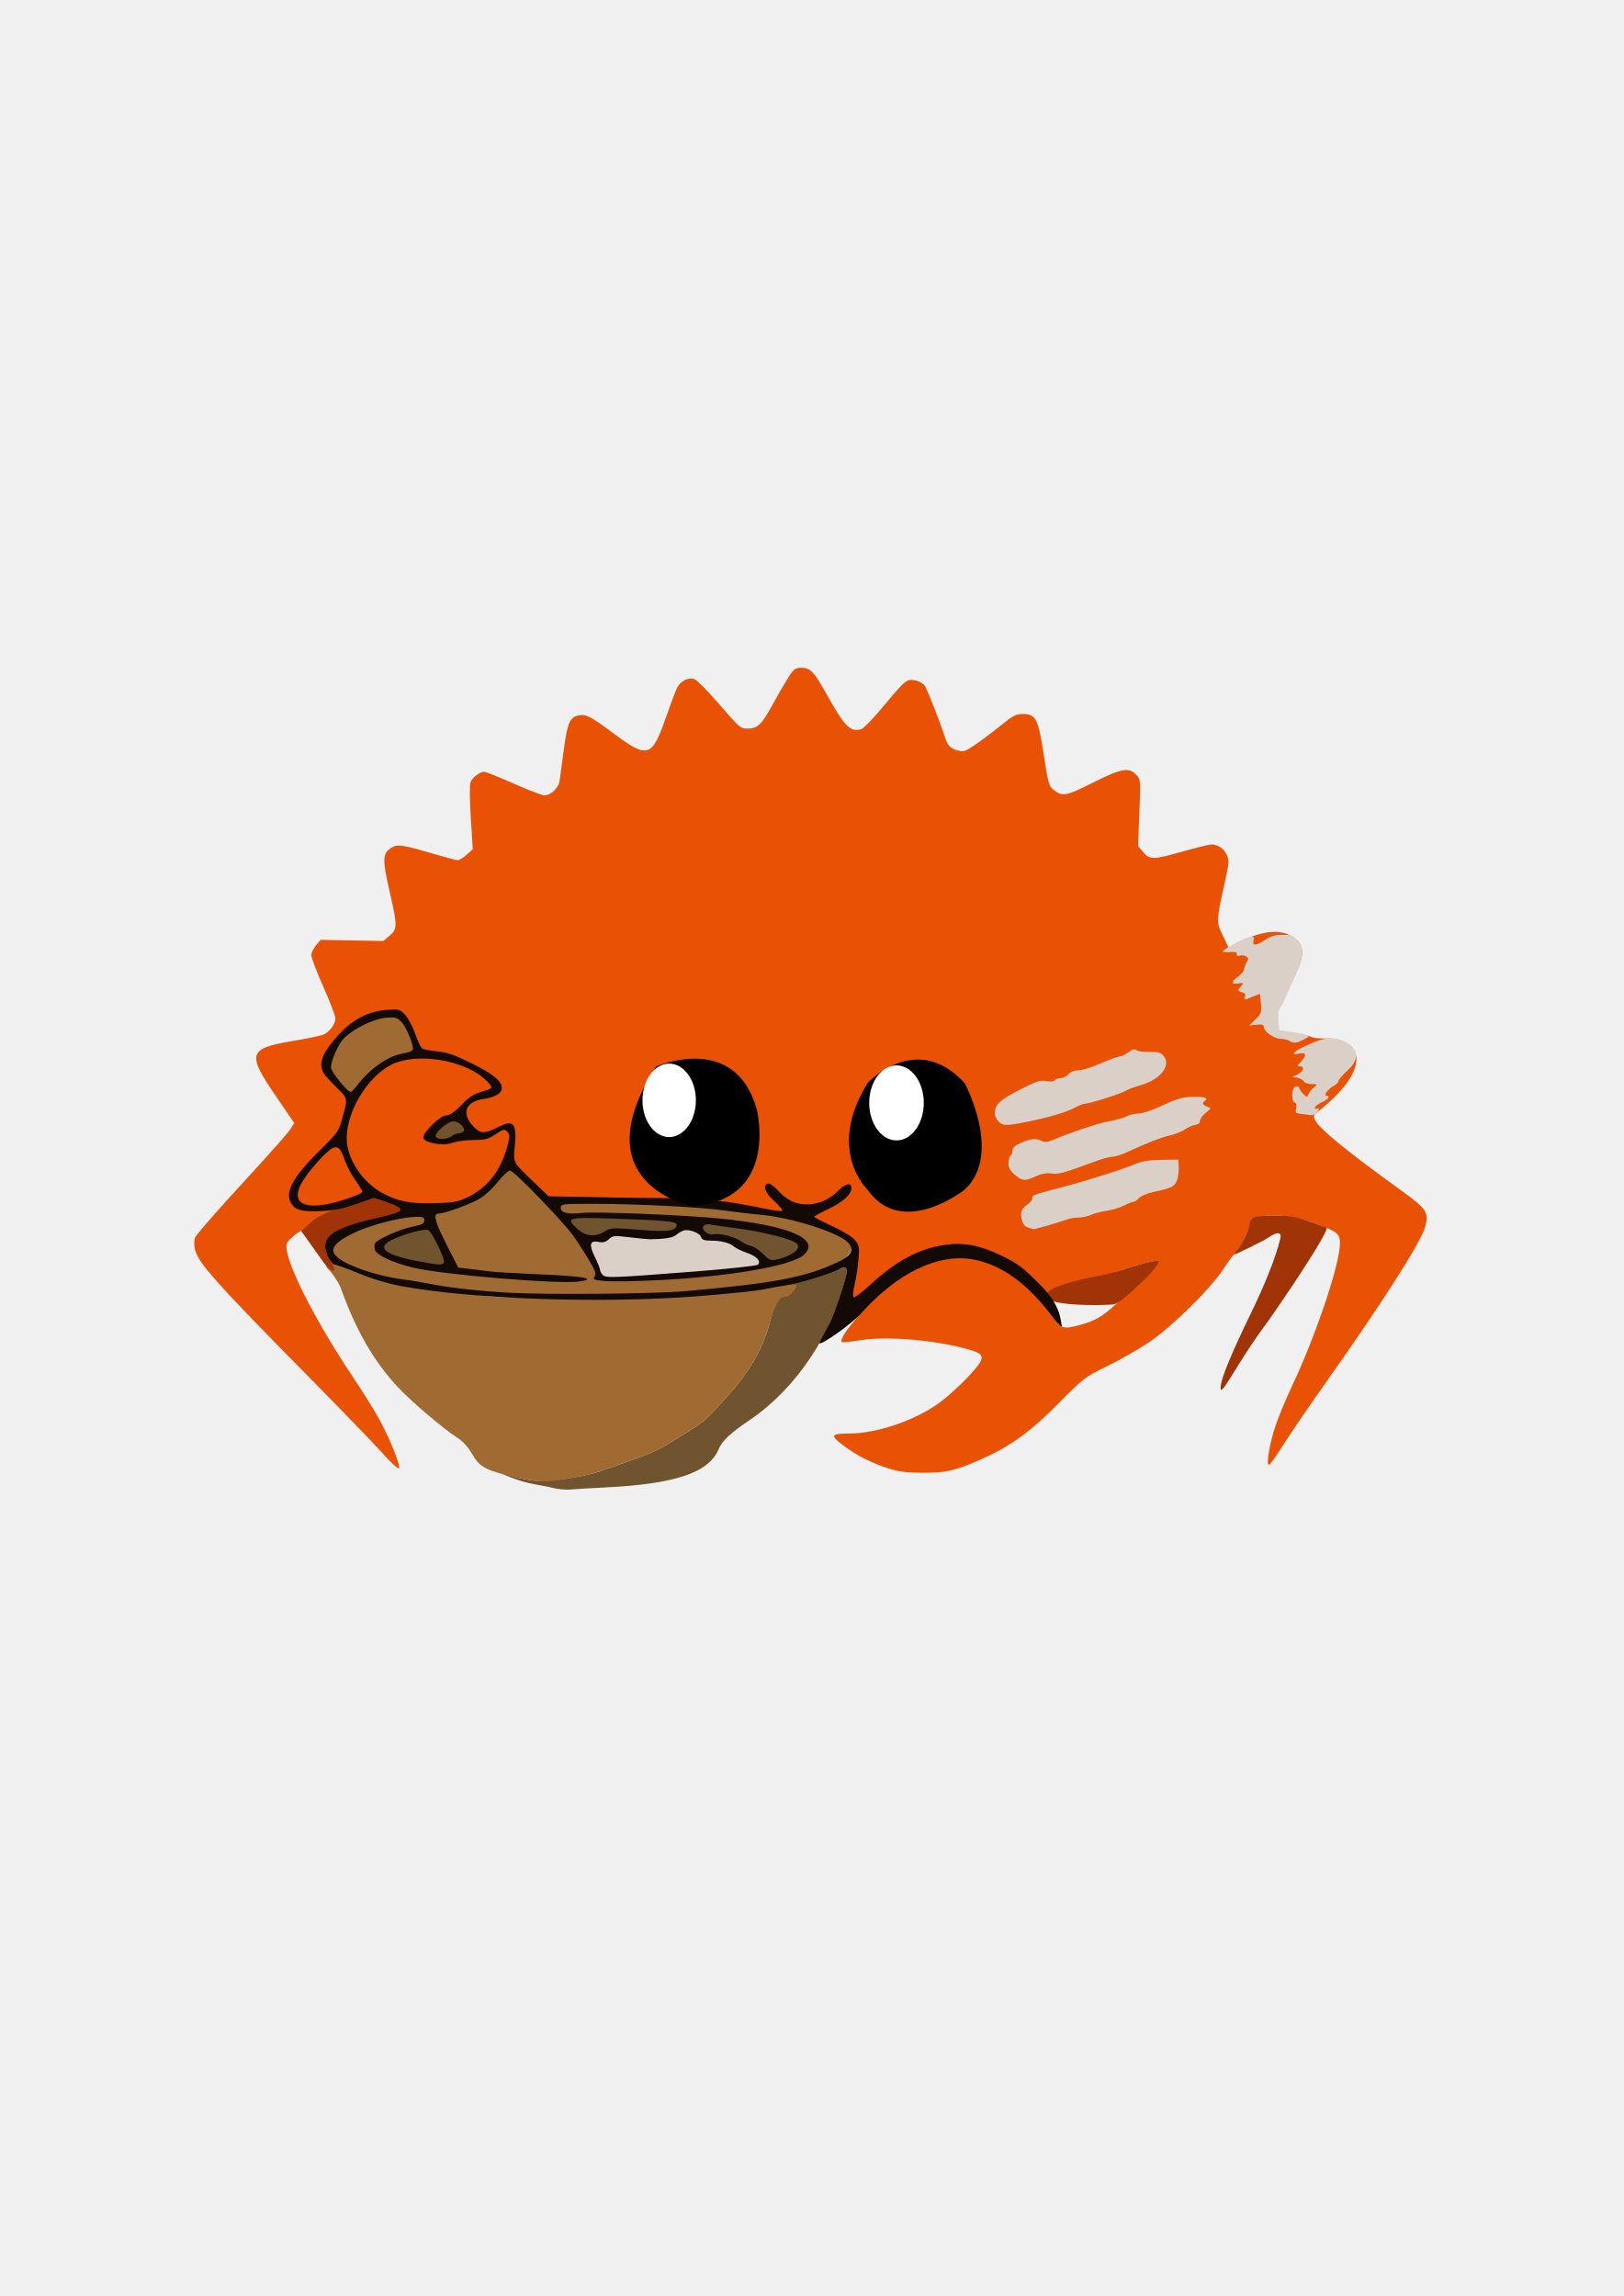
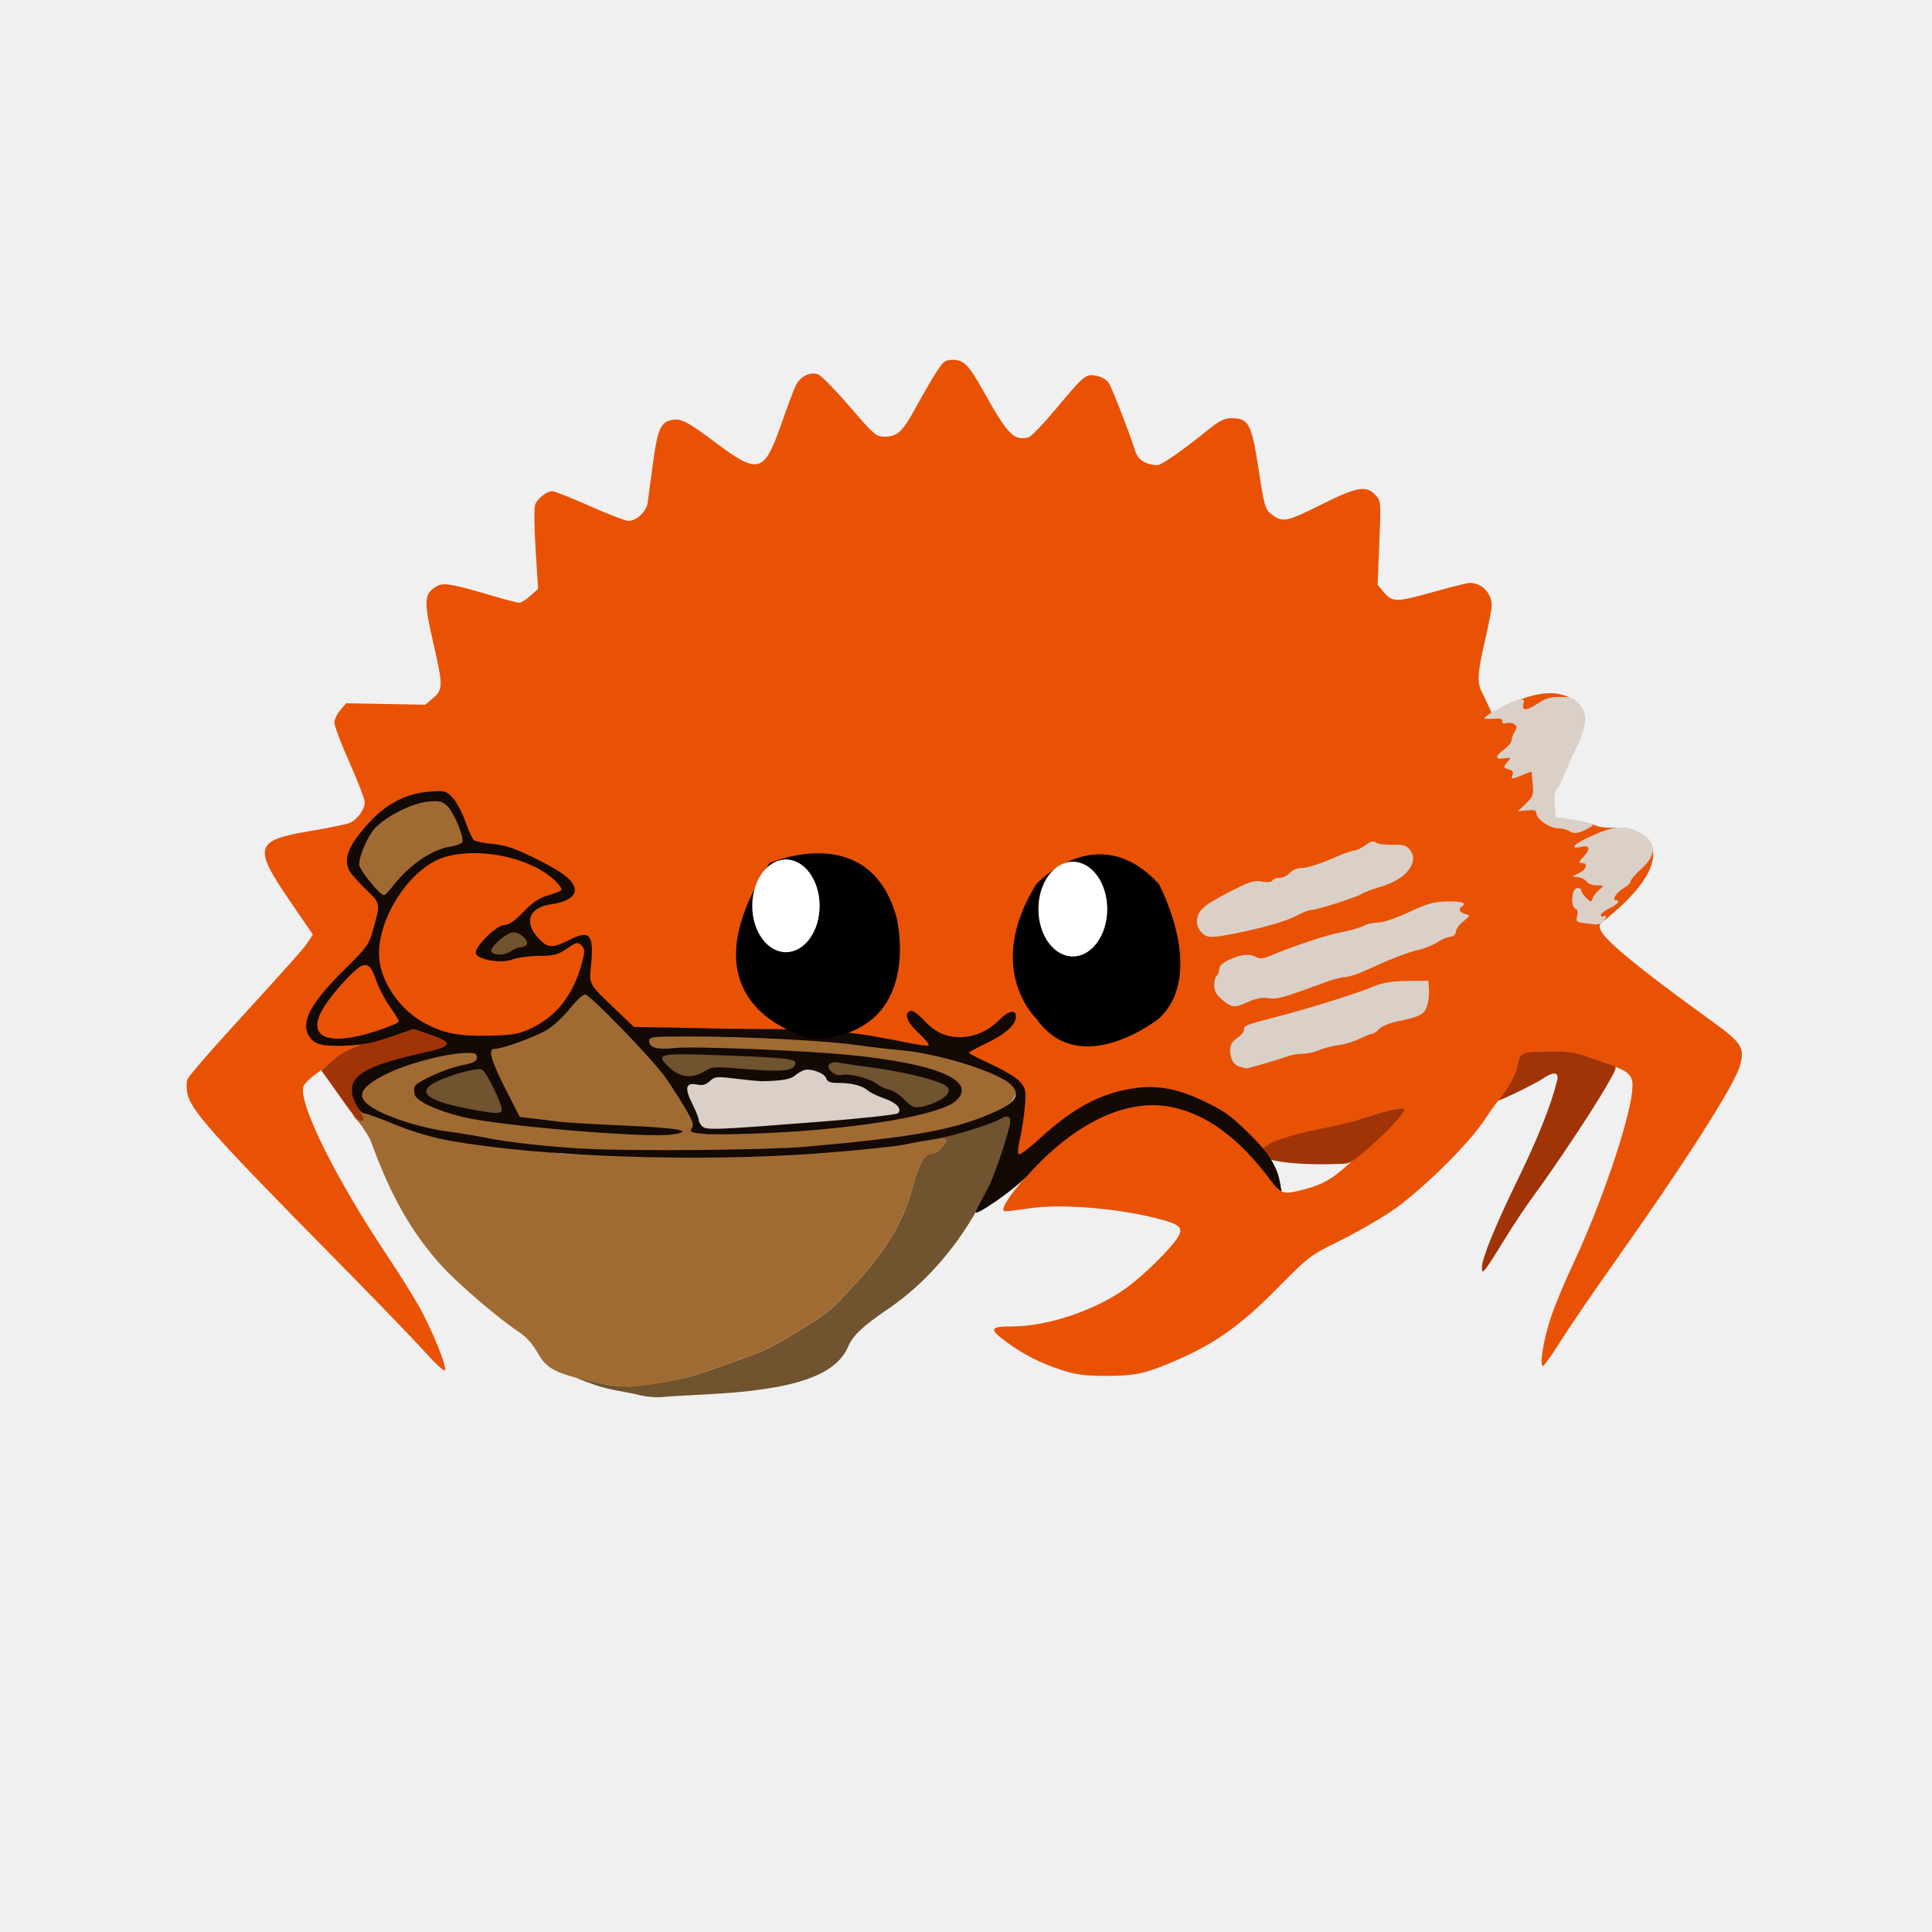
- <svg xmlns="http://www.w3.org/2000/svg" width="210mm" height="297mm" viewBox="0 0 210 297" version="1.1" id="svg1" xml:space="preserve">
+ <svg xmlns="http://www.w3.org/2000/svg" width="512px" height="512px" viewBox="6 49.5 198 198" version="1.1" id="svg1" xml:space="preserve">
  <defs id="defs1" />
  <g id="layer1">
    <g id="g1" transform="translate(0,-0.3307292)">
      <path style="display:inline;fill:#e95204" d="m 114.819,190.245 c -2.2,-0.719 -3.918,-1.59 -5.648,-2.863 -1.839,-1.353 -1.752,-1.613 0.535,-1.613 3.638,0 8.502,-1.629 11.69,-3.913 1.661,-1.191 4.448,-3.906 5.225,-5.089 0.647,-0.987 0.432,-1.341 -1.097,-1.801 -4.135,-1.244 -10.618,-1.836 -14.13,-1.29 -1.325,0.206 -2.455,0.329 -2.511,0.273 -0.711,-0.711 5.521,-7.4 8.573,-9.2 4.484,-2.646 8.934,-2.653 12.87,-0.02 2.492,1.666 4.134,3.292 5.572,5.516 1.305,2.018 1.482,2.086 3.813,1.465 1.837,-0.489 2.865,-1.076 4.462,-2.545 0.778,-0.716 2.292,-2.08 3.365,-3.032 1.073,-0.952 2.079,-1.969 2.235,-2.26 0.272,-0.508 0.24,-0.522 -0.801,-0.356 -0.596,0.095 -2.467,0.621 -4.156,1.169 -2.581,0.836 -5.444,2.268 -9.243,3.106 -0.418,0.092 -1.052,-0.77 -2.573,-2.19 -3.114,-2.908 -5.408,-4.149 -8.966,-4.187 -3.899,-0.042 -6.584,1.227 -10.413,4.433 -2.001,1.675 -3.754,3.261 -3.396,2.682 0.069,-0.112 0.193,-2.837 0.354,-4.047 0.456,-3.428 0.307,-2.841 -2.686,-5.12 -3.056,-2.327 -6.942,-1.798 -10.615,-2.654 0,0 -9.211,-0.91 -19.954,-1.222 l -6.361,-0.185 c -9.653,3.153 -25.296,-1.014 -31.909,4.119 -1.139,0.757 -1.88,1.434 -1.973,1.805 -0.453,1.804 3.452,9.619 8.754,17.521 0.968,1.442 2.319,3.598 3.002,4.79 1.394,2.431 3.039,6.46 2.753,6.744 -0.103,0.102 -1.056,-0.785 -2.119,-1.973 -1.062,-1.187 -5.146,-5.417 -9.074,-9.398 -12.671,-12.843 -14.882,-15.328 -15.214,-17.096 -0.09,-0.477 -0.075,-1.099 0.033,-1.381 0.107,-0.282 2.005,-2.498 4.217,-4.925 6.849,-7.512 7.685,-8.453 8.164,-9.189 l 0.465,-0.713 -2.352,-3.436 c -3.794,-5.543 -3.604,-6.217 2.02,-7.16 1.886,-0.316 3.715,-0.689 4.064,-0.829 0.796,-0.318 1.587,-1.374 1.587,-2.119 0,-0.312 -0.7,-2.143 -1.556,-4.07 -0.856,-1.926 -1.556,-3.767 -1.556,-4.091 0,-0.324 0.272,-0.906 0.605,-1.293 l 0.605,-0.704 4.05,0.075 4.05,0.075 0.806,-0.678 c 1.02,-0.858 1.023,-1.316 0.041,-5.57 -1.039,-4.499 -0.988,-5.187 0.442,-5.949 0.627,-0.334 1.642,-0.144 5.748,1.075 1.238,0.368 2.408,0.668 2.599,0.668 0.192,0 0.705,-0.318 1.14,-0.708 l 0.792,-0.708 -0.257,-4.034 c -0.144,-2.253 -0.162,-4.284 -0.042,-4.601 0.246,-0.647 1.187,-1.38 1.771,-1.38 0.217,0 1.935,0.685 3.817,1.521 1.882,0.837 3.664,1.522 3.959,1.524 0.834,0.004 1.842,-0.938 1.979,-1.85 0.067,-0.448 0.309,-2.243 0.537,-3.989 0.443,-3.387 0.772,-4.216 1.776,-4.469 1.043,-0.262 1.645,0.034 4.671,2.3 4.374,3.275 4.956,3.108 6.714,-1.918 0.615,-1.759 1.277,-3.529 1.471,-3.935 0.451,-0.94 1.489,-1.461 2.298,-1.154 0.33,0.125 1.789,1.613 3.243,3.305 2.469,2.874 2.703,3.077 3.558,3.077 1.324,0 1.858,-0.496 3.212,-2.984 0.665,-1.222 1.592,-2.823 2.06,-3.556 0.762,-1.195 0.944,-1.333 1.744,-1.333 1.103,0 1.639,0.542 3.069,3.106 2.553,4.575 3.184,5.227 4.679,4.836 0.263,-0.069 1.495,-1.341 2.737,-2.827 3.014,-3.607 3.114,-3.69 4.219,-3.482 0.516,0.097 1.055,0.408 1.262,0.729 0.347,0.538 2.026,4.845 2.678,6.871 0.234,0.727 0.532,1.068 1.162,1.331 0.466,0.195 1.053,0.28 1.306,0.191 0.63,-0.224 2.653,-1.653 4.749,-3.353 1.468,-1.191 1.912,-1.42 2.757,-1.42 1.692,0 2.01,0.619 2.718,5.286 0.545,3.595 0.672,4.055 1.241,4.502 1.189,0.935 1.576,0.868 5.085,-0.891 3.735,-1.872 4.676,-2.046 5.621,-1.041 0.587,0.624 0.59,0.664 0.417,4.924 l -0.174,4.294 0.666,0.791 c 0.855,1.016 1.277,1.008 5.193,-0.098 1.732,-0.489 3.349,-0.889 3.594,-0.889 1.238,0 2.252,1.066 2.245,2.361 -0.002,0.308 -0.345,2.038 -0.762,3.846 -0.96,4.155 -0.569,4.281 0.017,5.53 l 0.731,1.557 c -2.788,2.327 4.429,-3.971 8.342,-1.328 1.167,0.788 1.694,1.81 0.599,4.232 -0.555,1.227 -1.664,3.739 -2.419,5.133 -2.14,3.953 2.325,2.756 3.92,3.458 0.891,0.392 1.826,0.286 2.905,0.311 1.21,0.028 2.924,0.858 3.163,2.1 0.589,3.062 -3.93,6.529 -5.318,7.697 -0.287,0.241 -0.067,0.824 0.614,1.54 0.629,0.661 2.202,2.301 10.557,8.327 3.301,2.381 3.593,2.824 3.093,4.694 -0.526,1.965 -5.648,9.981 -13.114,20.52 -1.979,2.794 -4.333,6.248 -5.232,7.676 -0.898,1.428 -1.735,2.6 -1.859,2.603 -0.388,0.012 0.082,-2.789 0.848,-5.06 0.403,-1.195 1.38,-3.544 2.171,-5.22 2.845,-6.029 5.747,-14.457 6.122,-17.78 0.18,-1.597 -0.107,-1.997 -1.93,-2.692 -3.312,-1.261 -4.363,-1.499 -6.608,-1.499 -2.251,0 -3.043,0.286 -3.044,1.098 -3.6e-4,0.532 -1.429,3.336 -1.898,3.724 -0.25,0.207 -0.974,1.178 -1.608,2.159 -1.643,2.54 -6.752,7.539 -9.702,9.496 -1.327,0.88 -3.727,2.242 -5.334,3.027 -2.821,1.377 -3.034,1.541 -6.223,4.773 -3.714,3.763 -6.326,5.635 -10.265,7.353 -3.223,1.406 -4.324,1.648 -7.437,1.634 -2.018,-0.009 -3.026,-0.145 -4.396,-0.593 z" id="path6" />
      <path id="path20" style="display:inline;fill:#70532f;fill-opacity:1;stroke-width:0.283" d="M 58.641 145.383 C 57.909 145.383 56.116 146.958 56.373 147.374 C 56.626 147.784 57.822 147.729 58.416 147.28 C 58.687 147.075 59.109 146.907 59.353 146.907 C 59.597 146.907 59.873 146.786 59.964 146.637 C 60.216 146.23 59.323 145.383 58.641 145.383 z M 76.465 157.638 A 26.988 4.091 0 0 0 49.477 161.729 A 26.988 4.091 0 0 0 76.465 165.82 A 26.988 4.091 0 0 0 103.452 161.729 A 26.988 4.091 0 0 0 76.465 157.638 z M 108.276 163.628 C 104.132 165.569 110.092 162.777 108.276 163.628 z M 109.17 164.285 C 109.01 164.283 108.798 164.362 108.54 164.527 C 107.773 165.015 103.185 166.283 101.588 166.549 C 100.432 166.742 100.318 168.867 99.456 171.799 C 98.471 175.151 96.819 177.929 93.918 181.113 C 90.999 184.317 91.148 184.193 87.634 186.359 C 84.951 188.012 84.309 188.312 81.036 189.44 C 79.919 189.825 78.387 190.364 77.632 190.637 C 76.126 191.184 73.078 191.672 71.778 191.781 C 70.187 191.915 69.457 192.082 67.066 191.488 C 65.983 191.219 63.25 190.432 66.907 191.742 C 68.496 192.311 70.529 192.536 71.283 192.745 C 72.037 192.955 73.169 193.074 73.798 193.011 C 74.427 192.948 76.369 192.828 78.116 192.746 C 87.268 192.316 91.655 190.852 92.943 187.798 C 93.409 186.692 94.446 185.72 97.028 183.967 C 103.064 179.868 107.807 172.691 109.464 165.148 C 109.587 164.586 109.474 164.287 109.17 164.285 z " />
      <path id="path8" style="display:inline;fill:#dad0c8" d="m 165.741,121.257 c -0.81,-0.003 -1.422,0.183 -2.082,0.631 -1.177,0.8 -1.727,0.831 -1.533,0.087 0.129,-0.495 0.068,-0.532 -0.638,-0.391 -0.729,0.146 -3.363,1.603 -3.363,1.861 0,0.064 0.429,0.083 0.952,0.042 0.685,-0.053 0.933,0.02 0.883,0.262 -0.045,0.217 0.09,0.287 0.381,0.196 0.248,-0.077 0.622,-0.033 0.832,0.1 0.314,0.198 0.325,0.331 0.064,0.753 -0.175,0.282 -0.318,0.682 -0.318,0.889 0,0.207 -0.343,0.63 -0.762,0.94 -0.971,0.718 -0.971,1.064 -5.2e-4,0.922 0.695,-0.102 0.728,-0.075 0.381,0.309 -0.5,0.552 -0.481,0.676 0.129,0.836 0.34,0.089 0.458,0.268 0.354,0.537 -0.191,0.498 -0.135,0.499 1.011,0.02 0.486,-0.203 0.892,-0.343 0.93,-0.321 2.6e-4,2.1e-4 0.001,8.2e-4 0.002,0.001 v 5.2e-4 h 5.2e-4 v 5.1e-4 5.2e-4 l 5.2e-4,5.2e-4 c 0.007,0.037 0.06,0.608 0.119,1.269 0.097,1.086 0.029,1.277 -0.711,1.99 l -0.818,0.789 0.952,-0.098 c 0.747,-0.077 0.953,-0.009 0.953,0.312 0,0.577 1.368,1.52 2.212,1.525 0.39,0.002 0.88,0.115 1.089,0.25 0.539,0.348 0.926,0.313 1.853,-0.166 0.74,-0.383 0.767,-0.436 0.305,-0.612 -0.279,-0.106 -1.175,-0.288 -1.993,-0.406 l -1.487,-0.213 -0.097,-1.254 c -0.062,-0.814 0.025,-1.394 0.248,-1.651 0.189,-0.218 0.658,-1.193 1.042,-2.166 0.384,-0.973 0.85,-2.001 1.035,-2.286 0.185,-0.284 0.449,-1.019 0.586,-1.633 0.208,-0.929 0.331,-1.557 -0.177,-2.234 -0.821,-1.095 -0.944,-1.086 -2.335,-1.091 z m 6.212,13.387 c -0.769,0.018 -1.587,0.293 -2.936,0.898 -1.681,0.754 -2.244,1.354 -1.017,1.085 0.962,-0.211 1.054,0.191 0.242,1.056 -0.469,0.499 -0.488,0.588 -0.127,0.588 0.669,0 0.497,0.646 -0.273,1.024 l -0.698,0.343 0.635,0.103 c 0.349,0.057 0.726,0.263 0.838,0.459 0.112,0.196 0.569,0.359 1.016,0.362 0.807,0.006 0.81,0.009 0.279,0.444 -0.294,0.241 -0.606,0.642 -0.693,0.889 -0.148,0.421 -0.191,0.417 -0.672,-0.064 -0.283,-0.283 -0.514,-0.637 -0.514,-0.787 0,-0.15 -0.199,-0.234 -0.442,-0.188 -0.535,0.103 -0.641,1.904 -0.124,2.103 0.205,0.079 0.266,0.353 0.167,0.747 -0.139,0.556 -0.065,0.634 0.692,0.727 0.467,0.057 1.026,0.123 1.242,0.145 0.415,0.043 1.003,-0.419 1.003,-0.788 0,-0.12 -0.114,-0.147 -0.254,-0.061 -0.14,0.086 -0.254,0.034 -0.254,-0.116 0,-0.15 0.4,-0.464 0.889,-0.697 0.854,-0.407 1.176,-0.838 0.626,-0.838 -0.447,0 0.165,-0.878 0.878,-1.259 0.36,-0.193 0.655,-0.485 0.655,-0.65 0,-0.164 0.514,-0.767 1.143,-1.339 2.688,-2.446 -0.134,-3.743 -0.866,-3.96 -0.531,-0.158 -0.975,-0.239 -1.436,-0.228 z m -25.251,1.426 c -0.19,0.008 -0.428,0.131 -0.768,0.383 -0.408,0.301 -0.927,0.548 -1.154,0.548 -0.228,0 -1.324,0.4 -2.436,0.889 -1.112,0.489 -2.399,0.889 -2.859,0.889 -0.515,0 -1.014,0.196 -1.297,0.508 -0.253,0.279 -0.721,0.508 -1.04,0.508 -0.319,0 -0.658,0.125 -0.752,0.277 -0.106,0.172 -0.519,0.211 -1.089,0.104 -0.79,-0.148 -1.28,0.014 -3.505,1.162 -2.564,1.323 -3.138,1.879 -3.138,3.041 0,0.273 0.2,0.715 0.445,0.983 0.553,0.605 0.978,0.625 3.365,0.152 3.019,-0.598 5.378,-1.279 6.474,-1.87 0.557,-0.301 1.179,-0.547 1.384,-0.547 0.584,0 4.61,-1.274 5.2,-1.645 0.292,-0.184 1.188,-0.521 1.991,-0.748 2.564,-0.727 3.985,-2.532 2.974,-3.778 -0.374,-0.462 -0.689,-0.552 -1.809,-0.518 -0.745,0.023 -1.503,-0.081 -1.684,-0.23 -0.09,-0.075 -0.187,-0.112 -0.301,-0.107 z m 7.569,6.146 c -1.32,0.023 -2.008,0.217 -3.863,1.089 -1.27,0.597 -2.636,1.061 -3.124,1.061 -0.477,0 -1.18,0.162 -1.563,0.36 -0.383,0.198 -1.435,0.496 -2.337,0.662 -1.448,0.267 -4.863,1.406 -7.305,2.438 -0.595,0.251 -0.977,0.28 -1.317,0.098 -0.706,-0.378 -1.523,-0.305 -2.734,0.245 -0.744,0.338 -1.08,0.647 -1.08,0.996 0,0.278 -0.114,0.576 -0.254,0.662 -0.14,0.086 -0.255,0.522 -0.256,0.968 -0.002,0.606 0.207,0.985 0.825,1.502 0.989,0.826 1.257,0.845 2.695,0.193 0.751,-0.341 1.401,-0.456 2.032,-0.361 0.898,0.136 1.451,-0.019 6.007,-1.692 0.699,-0.256 1.545,-0.469 1.88,-0.474 0.335,-0.005 1.192,-0.276 1.905,-0.604 2.663,-1.224 4.38,-1.894 5.587,-2.178 0.684,-0.161 1.542,-0.505 1.908,-0.766 0.366,-0.26 0.95,-0.514 1.297,-0.563 0.4,-0.056 0.631,-0.253 0.631,-0.536 0,-0.246 0.338,-0.716 0.75,-1.046 0.738,-0.589 0.741,-0.602 0.191,-0.777 -0.597,-0.189 -0.725,-0.52 -0.302,-0.781 0.55,-0.34 -0.034,-0.524 -1.574,-0.497 z m -1.882,8.119 -2.148,0.025 c -1.542,0.018 -2.506,0.172 -3.418,0.547 -1.917,0.789 -6.491,2.226 -9.88,3.105 -3.355,0.87 -3.456,0.911 -3.456,1.389 0,0.185 -0.277,0.519 -0.615,0.741 -0.763,0.5 -0.96,1.083 -0.698,2.06 0.131,0.488 0.421,0.815 0.822,0.927 0.34,0.095 0.649,0.184 0.685,0.198 0.114,0.043 3.452,-0.924 4.204,-1.219 0.393,-0.154 1.104,-0.28 1.579,-0.28 0.475,0 1.239,-0.165 1.698,-0.367 0.459,-0.202 1.362,-0.436 2.008,-0.519 0.646,-0.083 1.613,-0.374 2.149,-0.648 0.537,-0.274 1.105,-0.498 1.263,-0.498 0.158,0 0.49,-0.223 0.737,-0.496 0.248,-0.274 1.089,-0.627 1.881,-0.789 2.302,-0.47 2.782,-0.721 3.057,-1.599 0.138,-0.44 0.224,-1.199 0.191,-1.688 z m -63.405,8.965 c -0.334,0.005 -0.677,-0.002 -1.103,0.357 -0.651,0.548 -1.038,0.647 -2.644,0.684 -1.035,0.024 -2.252,-0.041 -2.706,-0.145 -0.631,-0.144 -3.72,-0.19 -4.194,0.334 -0.255,0.281 -1.212,0.177 -1.612,0.177 -0.85,0 -0.434,1.073 0.086,2.317 0.226,0.541 0.542,2.034 0.661,2.349 0.192,0.503 0.396,0.572 1.711,0.572 1.708,0 8.324,-0.643 9.6,-0.861 l 0.854,-0.146 1.444,-0.145 -5.17e-4,5.1e-4 3.079,-0.142 c 1.694,-0.078 4.261,-0.315 4.351,-0.405 0.236,-0.236 -0.723,-1.984 -1.77,-2.181 -0.498,-0.093 -1.774,-0.391 -1.866,-0.54 -0.282,-0.456 -1.874,-0.988 -2.757,-0.995 -0.556,-0.555 -1.962,-0.98 -2.784,-1.186 -0.122,-0.031 -0.237,-0.046 -0.348,-0.044 z" />
      <path id="path5" style="display:inline;fill:#a06b33" d="m 49.977,131.759 c -1.588,0.017 -3.462,0.996 -5.005,2.225 -1.019,0.812 -3.036,3.239 -2.476,4.488 0.584,1.304 1.51,1.646 0.982,1.753 -0.345,0.07 1.215,0.865 1.693,1.472 0.503,0.638 0.753,-0.452 1.126,-0.791 0.229,-0.208 1.353,-1.443 2.033,-2.078 1.353,-1.262 4.303,-2.258 5.255,-2.258 0.836,0 -0.193,-1.409 -0.713,-2.769 -0.598,-1.485 -1.659,-2.054 -2.894,-2.041 z m 16.149,19.754 c -0.18,0 -0.873,0.638 -1.539,1.417 -0.959,1.123 -1.914,1.941 -3.011,2.519 -10.971,1.036 -18.404,3.772 -18.405,6.245 -6.243,5.691 14.983,6.314 33.466,6.314 18.483,2e-5 33.466,-2.827 33.466,-6.314 -0.001,-3.487 -14.984,-6.314 -33.466,-6.314 -2.454,-1e-5 -4.432,-0.149 -6.736,-0.054 -1.682,-1.765 -3.573,-3.813 -3.775,-3.813 z m 9.547,6.006 c 14.841,4e-5 27.994,1.854 27.993,4.14 -1.7e-4,2.286 -13.153,4.139 -27.993,4.139 -14.84,1e-5 -26.871,-1.853 -26.871,-4.139 -9.49e-4,-1.277 1.865,-2.021 7.762,-2.781 0.176,0.47 0.443,1.052 0.761,1.633 0.191,0.349 0.619,2.266 0.993,3.007 1.082,2.144 3.484,1.621 10.5,1.94 3.256,0.148 5.975,0.324 6.041,0.391 0.245,0.245 2.559,0.162 2.559,-0.103 0,-0.262 -1.29,-2.634 -3.017,-5.215 -0.359,-0.536 -1.24,-1.676 -2.427,-2.978 1.393,-0.034 2.243,-0.036 3.698,-0.036 z m -33.969,5.522 c -0.081,0.003 -0.133,0.015 -0.149,0.031 -0.147,0.147 2.041,2.561 2.505,3.846 1.996,5.528 4.243,9.441 7.344,12.791 1.729,1.868 5.892,5.414 7.795,6.641 0.705,0.455 1.382,1.21 1.889,2.108 0.945,1.675 1.811,2.122 5.851,3.023 1.739,0.388 3.109,0.55 3.937,0.467 2.483,-0.249 5.362,-0.806 6.735,-1.304 0.766,-0.278 2.307,-0.82 3.425,-1.205 3.272,-1.128 3.915,-1.428 6.598,-3.081 3.514,-2.166 3.365,-2.041 6.284,-5.245 2.901,-3.184 4.553,-5.963 5.538,-9.314 0.862,-2.932 1.371,-3.789 2.215,-3.731 0.475,0.033 1.356,-1.115 1.356,-1.374 0,-0.535 -2.196,-0.057 -4.695,0.401 -1.118,0.205 -5.196,0.568 -9.177,0.866 -6.149,0.459 -8.373,0.306 -15.17,0.172 -4.401,-0.087 -9.079,0.063 -10.197,-0.067 -1.118,-0.13 -3.689,-0.412 -5.715,-0.628 -2.026,-0.216 -4.14,-0.509 -4.699,-0.571 -2.173,-0.24 -4.801,-0.897 -7.131,-1.897 -0.922,-0.396 -2.398,-1.254 -3.453,-1.687 -0.418,-0.172 -0.774,-0.233 -0.996,-0.242 -0.033,-0.001 -0.063,-0.001 -0.09,-5.1e-4 z" />
      <path style="fill:#a03407" d="m 157.872,179.735 c 0,-0.949 1.375,-4.311 3.778,-9.242 2.004,-4.111 3.31,-7.409 3.933,-9.934 0.216,-0.876 -0.362,-0.944 -1.488,-0.175 -0.778,0.53 -4.275,2.218 -4.503,2.218 -0.069,0 0.333,-0.426 0.672,-0.926 0.339,-0.499 0.876,-1.485 1.172,-2.276 0.138,-0.368 0.158,-0.875 0.301,-1.16 0.165,-0.328 0.448,-0.412 0.536,-0.468 0.164,-0.104 1.327,-0.206 2.585,-0.205 1.802,0.002 2.662,0.13 4.064,0.636 0.25,0.09 0.512,0.163 0.757,0.248 0.715,0.249 1.343,0.502 1.566,0.559 0.524,0.133 0.497,0.222 -0.651,2.209 -1.402,2.426 -5.322,8.323 -7.368,11.082 -0.787,1.062 -2.161,3.127 -3.052,4.588 -0.891,1.461 -1.774,2.824 -1.961,3.029 -0.294,0.321 -0.341,0.297 -0.341,-0.183 z m -21.505,-12.832 c 3.632,-1.395 5.867,-1.381 8.448,-2.217 1.69,-0.548 3.56,-1.086 4.156,-1.181 1.011,-0.162 1.083,-0.126 0.837,0.323 -0.306,0.559 -2.022,2.38 -4.243,4.256 -1.31,1.107 -1.486,0.985 -2.336,1.03 -2.4,0.125 -10.998,0.046 -6.863,-2.209 z m -94.985,-3.93 c -0.66,-0.943 -1.477,-2.093 -1.816,-2.557 -0.339,-0.463 -0.668,-0.893 -0.62,-0.925 0.808,-0.542 1.312,-1.231 2.086,-1.675 1.523,-0.872 3.257,-1.371 4.92,-1.873 2.186,-0.745 3.403,-1.331 5.248,0.103 0.735,0.571 1.023,0.658 0.709,0.956 -0.201,0.191 -1.811,0.629 -3.072,0.915 -3.092,0.699 -5.084,1.317 -6.015,2.187 -0.96,0.897 -0.996,1.771 -0.136,3.276 0.74,1.295 0.743,1.308 0.264,1.308 -0.202,0 -0.908,-0.772 -1.568,-1.714 z m -2.128,-6.995 C 0,0 0,0 39.254,155.978 Z" id="path2" />
      <path style="fill:#130905" d="m 105.979,174.067 c 0,-0.152 0.857,-1.662 1.262,-2.464 0.651,-1.289 1.789,-4.516 2.221,-6.456 0.19,-0.856 -0.171,-1.099 -0.922,-0.62 -0.766,0.489 -5.325,1.857 -6.929,2.081 -0.699,0.097 -2.013,0.333 -2.921,0.525 -0.908,0.192 -4.737,0.586 -8.509,0.877 -12.436,0.959 -29.018,0.39 -38.281,-1.314 -1.721,-0.316 -3.728,-0.917 -5.461,-1.634 -1.507,-0.624 -2.919,-1.135 -3.138,-1.135 -0.439,-0.001 -1.254,-1.503 -1.254,-2.313 0,-1.708 1.809,-2.665 7.366,-3.895 2.973,-0.658 3.11,-1.026 0.691,-1.856 l -1.722,-0.591 -2.342,0.815 c -1.786,0.622 -2.884,0.838 -4.628,0.909 -2.495,0.103 -3.335,-0.151 -3.838,-1.159 -0.708,-1.42 0.419,-3.399 3.859,-6.773 2.102,-2.062 2.375,-2.439 2.759,-3.81 0.823,-2.935 0.85,-2.766 -0.689,-4.269 -0.767,-0.748 -1.522,-1.601 -1.679,-1.894 -0.678,-1.267 -0.126,-2.629 2.009,-4.959 1.808,-1.973 3.87,-3.018 6.276,-3.18 1.493,-0.101 1.626,-0.063 2.289,0.647 0.387,0.415 0.971,1.509 1.296,2.431 0.326,0.923 0.724,1.781 0.886,1.908 0.161,0.127 1.037,0.301 1.945,0.387 1.298,0.123 2.258,0.456 4.49,1.559 2.785,1.376 3.892,2.286 3.892,3.2 0,0.664 -0.939,1.222 -2.378,1.413 -2.313,0.307 -2.897,1.85 -1.328,3.512 0.958,1.015 1.395,1.028 3.252,0.098 1.994,-0.998 2.424,-0.474 2.122,2.59 -0.203,2.056 -0.278,1.917 2.438,4.516 l 1.947,1.863 6.753,0.121 c 7.697,0.244 12.524,-0.203 18.627,0.982 0.524,0.084 1.79,0.328 2.814,0.541 1.024,0.214 1.932,0.318 2.018,0.232 0.086,-0.086 -0.38,-0.649 -1.036,-1.251 -1.19,-1.093 -1.527,-2.009 -0.836,-2.274 0.207,-0.079 0.743,0.281 1.278,0.859 1.231,1.33 2.283,1.835 3.823,1.835 1.472,0 2.926,-0.65 4.067,-1.819 0.866,-0.886 1.651,-1.038 1.651,-0.32 0,0.853 -1.018,1.794 -2.939,2.718 -1.038,0.499 -1.887,0.961 -1.887,1.025 0,0.065 1.065,0.612 2.366,1.216 1.413,0.656 2.6,1.394 2.948,1.833 0.525,0.663 0.566,0.909 0.422,2.513 -0.088,0.978 -0.314,2.437 -0.503,3.243 -0.192,0.824 -0.244,1.526 -0.117,1.605 0.124,0.077 1.052,-0.619 2.063,-1.546 3.529,-3.235 6.352,-4.745 9.795,-5.236 2.414,-0.344 4.572,0.079 7.359,1.445 2.066,1.012 2.694,1.494 5.009,3.836 2.711,2.744 2.501,4.618 2.697,5.19 0.106,0.309 -0.54,-0.253 -0.956,-0.82 -3.396,-4.626 -6.914,-7.179 -10.739,-7.793 -4.424,-0.71 -9.624,1.834 -14.197,6.946 -1.404,1.57 -5.461,4.337 -5.461,3.906 z m -17.333,-6.72 c 11.464,-1.016 15.485,-1.778 19.63,-3.719 1.816,-0.85 2.249,-1.621 1.429,-2.541 -1.159,-1.3 -7.407,-3.288 -11.397,-3.626 -1.118,-0.095 -3.118,-0.33 -4.445,-0.524 -3.077,-0.449 -11.476,-0.885 -17.032,-0.885 -4.121,0 -4.304,0.021 -4.304,0.503 0,0.647 0.897,0.88 2.624,0.681 1.792,-0.206 13.149,0.244 17.823,0.705 9.103,0.899 13.206,2.65 11.009,4.697 -1.55,1.444 -9.692,2.85 -19.137,3.306 -2.794,0.135 -5.786,0.178 -6.649,0.095 -1.419,-0.135 -1.542,-0.192 -1.289,-0.598 0.227,-0.364 0.077,-0.784 -0.795,-2.228 -0.591,-0.979 -1.456,-2.315 -1.921,-2.969 -1.34,-1.885 -7.756,-8.513 -8.225,-8.497 -0.234,0.008 -0.926,0.649 -1.539,1.424 -0.612,0.775 -1.629,1.737 -2.258,2.136 -1.172,0.743 -4.635,2.014 -5.488,2.014 -0.716,0 -0.396,1.132 1.216,4.296 l 1.37,2.689 1.486,0.168 c 0.817,0.092 2,0.237 2.629,0.322 0.629,0.084 3.565,0.256 6.525,0.382 5.565,0.236 7.384,0.567 5.045,0.918 -2.624,0.393 -17.861,-0.881 -21.603,-1.807 -2.629,-0.65 -4.686,-1.618 -4.853,-2.283 -0.082,-0.325 -0.072,-0.714 0.021,-0.865 0.323,-0.523 3.215,-1.809 4.781,-2.126 1.284,-0.26 1.574,-0.41 1.574,-0.815 0,-0.428 -0.165,-0.491 -1.196,-0.456 -2.109,0.071 -6.002,1.111 -8.114,2.169 -3.16,1.581 -3.255,2.619 -0.367,3.984 1.792,0.847 4.843,1.692 7.01,1.941 0.768,0.088 2.493,0.378 3.832,0.643 2.265,0.449 6.419,0.898 10.011,1.082 5.089,0.261 18.696,0.132 22.596,-0.214 z m 1.263,-2.545 c 4.321,-0.338 7.977,-0.734 8.122,-0.879 0.447,-0.447 -0.177,-1.107 -1.451,-1.538 -0.647,-0.219 -1.381,-0.575 -1.629,-0.792 -0.574,-0.5 -1.679,-0.784 -3.049,-0.781 -0.813,10e-4 -1.108,-0.109 -1.219,-0.458 -0.175,-0.552 -1.629,-1.082 -2.305,-0.841 -0.266,0.095 -0.695,0.355 -0.954,0.578 -0.409,0.352 -1.457,0.524 -3.339,0.546 -0.279,0.003 -1.473,-0.112 -2.653,-0.256 -1.995,-0.243 -2.183,-0.226 -2.686,0.247 -0.408,0.384 -0.738,0.469 -1.344,0.348 -1.132,-0.226 -1.265,0.353 -0.455,1.978 0.363,0.729 0.66,1.466 0.66,1.638 0,0.172 0.156,0.469 0.346,0.659 0.419,0.419 1.258,0.387 11.956,-0.449 z m -32.499,-1.124 c 0.225,-0.364 -1.544,-4.047 -2.034,-4.235 -0.5,-0.192 -2.998,0.47 -4.578,1.213 -2.159,1.015 -1.164,1.948 2.933,2.753 2.836,0.557 3.472,0.603 3.679,0.269 z m 44.899,-1.101 c 1.111,-0.611 1.223,-1.241 0.295,-1.664 -1.291,-0.588 -4.553,-1.337 -7.449,-1.71 -1.619,-0.208 -3.114,-0.429 -3.324,-0.49 -0.21,-0.061 -0.548,-0.006 -0.752,0.122 -0.587,0.368 0.417,1.355 1.183,1.163 0.762,-0.191 2.844,0.333 3.581,0.902 0.321,0.248 0.904,0.52 1.295,0.606 0.391,0.086 1.095,0.552 1.564,1.035 0.752,0.776 0.958,0.86 1.753,0.719 0.495,-0.088 1.33,-0.396 1.853,-0.684 z m -24.078,-2.963 c 0.77,-0.476 0.987,-0.486 4.392,-0.204 3.736,0.309 4.89,0.152 4.89,-0.664 0,-0.421 -1.543,-0.562 -8.799,-0.804 -5.256,-0.175 -5.59,-0.067 -4.072,1.324 1.098,1.007 2.329,1.126 3.588,0.347 z m -33.773,-4.083 c 1.329,-0.426 2.416,-0.883 2.416,-1.015 0,-0.133 -0.406,-0.807 -0.903,-1.499 -0.497,-0.691 -1.109,-1.841 -1.36,-2.554 -0.554,-1.573 -0.83,-1.878 -1.507,-1.663 -0.643,0.204 -2.917,2.665 -3.883,4.203 -1.94,3.088 0.227,4.134 5.238,2.529 z m 15.909,-0.283 c 2.707,-1.256 4.48,-3.566 5.331,-6.948 0.253,-1.004 0.237,-1.237 -0.107,-1.581 -0.369,-0.369 -0.498,-0.34 -1.496,0.333 -0.942,0.635 -1.336,0.738 -2.87,0.745 -0.978,0.005 -2.198,0.169 -2.712,0.366 -1.214,0.464 -3.767,-0.013 -3.76,-0.702 0.007,-0.732 2.183,-2.839 2.932,-2.839 0.469,0 1.05,-0.398 1.975,-1.353 0.972,-1.002 1.626,-1.439 2.525,-1.686 0.667,-0.183 1.274,-0.432 1.349,-0.553 0.075,-0.121 -0.243,-0.571 -0.705,-1 -2.539,-2.358 -7.822,-3.442 -11.35,-2.33 -3.352,1.057 -6.636,5.946 -6.636,9.879 0,2.599 1.984,5.642 4.611,7.072 2.002,1.09 3.53,1.391 6.692,1.321 2.397,-0.053 2.997,-0.156 4.221,-0.724 z m -1.95,-7.968 c 0.271,-0.205 0.693,-0.373 0.938,-0.373 0.244,0 0.52,-0.121 0.611,-0.27 0.252,-0.407 -0.642,-1.254 -1.323,-1.254 -0.732,0 -2.526,1.574 -2.268,1.991 0.253,0.41 1.449,0.354 2.042,-0.094 z m -12.242,-6.532 c 1.696,-2.221 4.066,-3.865 5.99,-4.153 0.605,-0.091 1.154,-0.304 1.219,-0.474 0.194,-0.506 -0.878,-3.055 -1.55,-3.686 -0.547,-0.514 -0.798,-0.568 -2.037,-0.44 -1.592,0.164 -4.206,1.482 -5.355,2.699 -0.737,0.781 -1.63,2.83 -1.631,3.741 -1.97e-4,0.519 2.114,3.139 2.533,3.139 0.11,0 0.484,-0.371 0.831,-0.826 z" id="path1" />
    </g>
    <g transform="matrix(0.1445824,0,0,0.1445824,112.1973,153.4245)" id="g8" style="clip-rule:evenodd;display:inline;fill-rule:evenodd;stroke-linejoin:round;stroke-miterlimit:1.414">
      <path d="m 0,-92.063 c 0,0 43.486,-47.615 86.974,0 0,0 34.17,63.492 0,95.234 0,0 -55.912,44.444 -86.974,0 0,0 -37.275,-34.921 0,-95.234" style="fill-rule:nonzero" id="path8-2" />
    </g>
    <g transform="matrix(0.1445824,0,0,0.1445824,119.4765,142.6675)" id="g9" style="clip-rule:evenodd;display:inline;fill-rule:evenodd;stroke-linejoin:round;stroke-miterlimit:1.414">
      <path d="m 0,0.002 c 0,18.541 -10.93,33.572 -24.408,33.572 -13.477,0 -24.406,-15.031 -24.406,-33.572 0,-18.541 10.929,-33.574 24.406,-33.574 C -10.93,-33.572 0,-18.539 0,0.002" style="fill:#ffffff;fill-rule:nonzero" id="path9" />
    </g>
    <g transform="matrix(0.1372256,0,0,0.1372256,84.85945,151.4679)" id="g10" style="clip-rule:evenodd;display:inline;fill-rule:evenodd;stroke-linejoin:round;stroke-miterlimit:1.414">
      <path d="m 0,-98.439 c 0,0 74.596,-33.028 94.956,40.691 0,0 21.327,85.926 -61.259,90.776 0,0 -105.31,-20.283 -33.697,-131.467" style="fill-rule:nonzero" id="path10" />
    </g>
    <g transform="matrix(0.1372256,0,0,0.1372256,90.00075,142.3347)" id="g11" style="clip-rule:evenodd;display:inline;fill-rule:evenodd;stroke-linejoin:round;stroke-miterlimit:1.414">
      <path d="m 0,0 c 0,19.119 -11.27,34.627 -25.173,34.627 -13.898,0 -25.171,-15.508 -25.171,-34.627 0,-19.124 11.273,-34.627 25.171,-34.627 C -11.27,-34.627 0,-19.124 0,0" style="fill:#ffffff;fill-rule:nonzero" id="path11" />
    </g>
  </g>
</svg>
